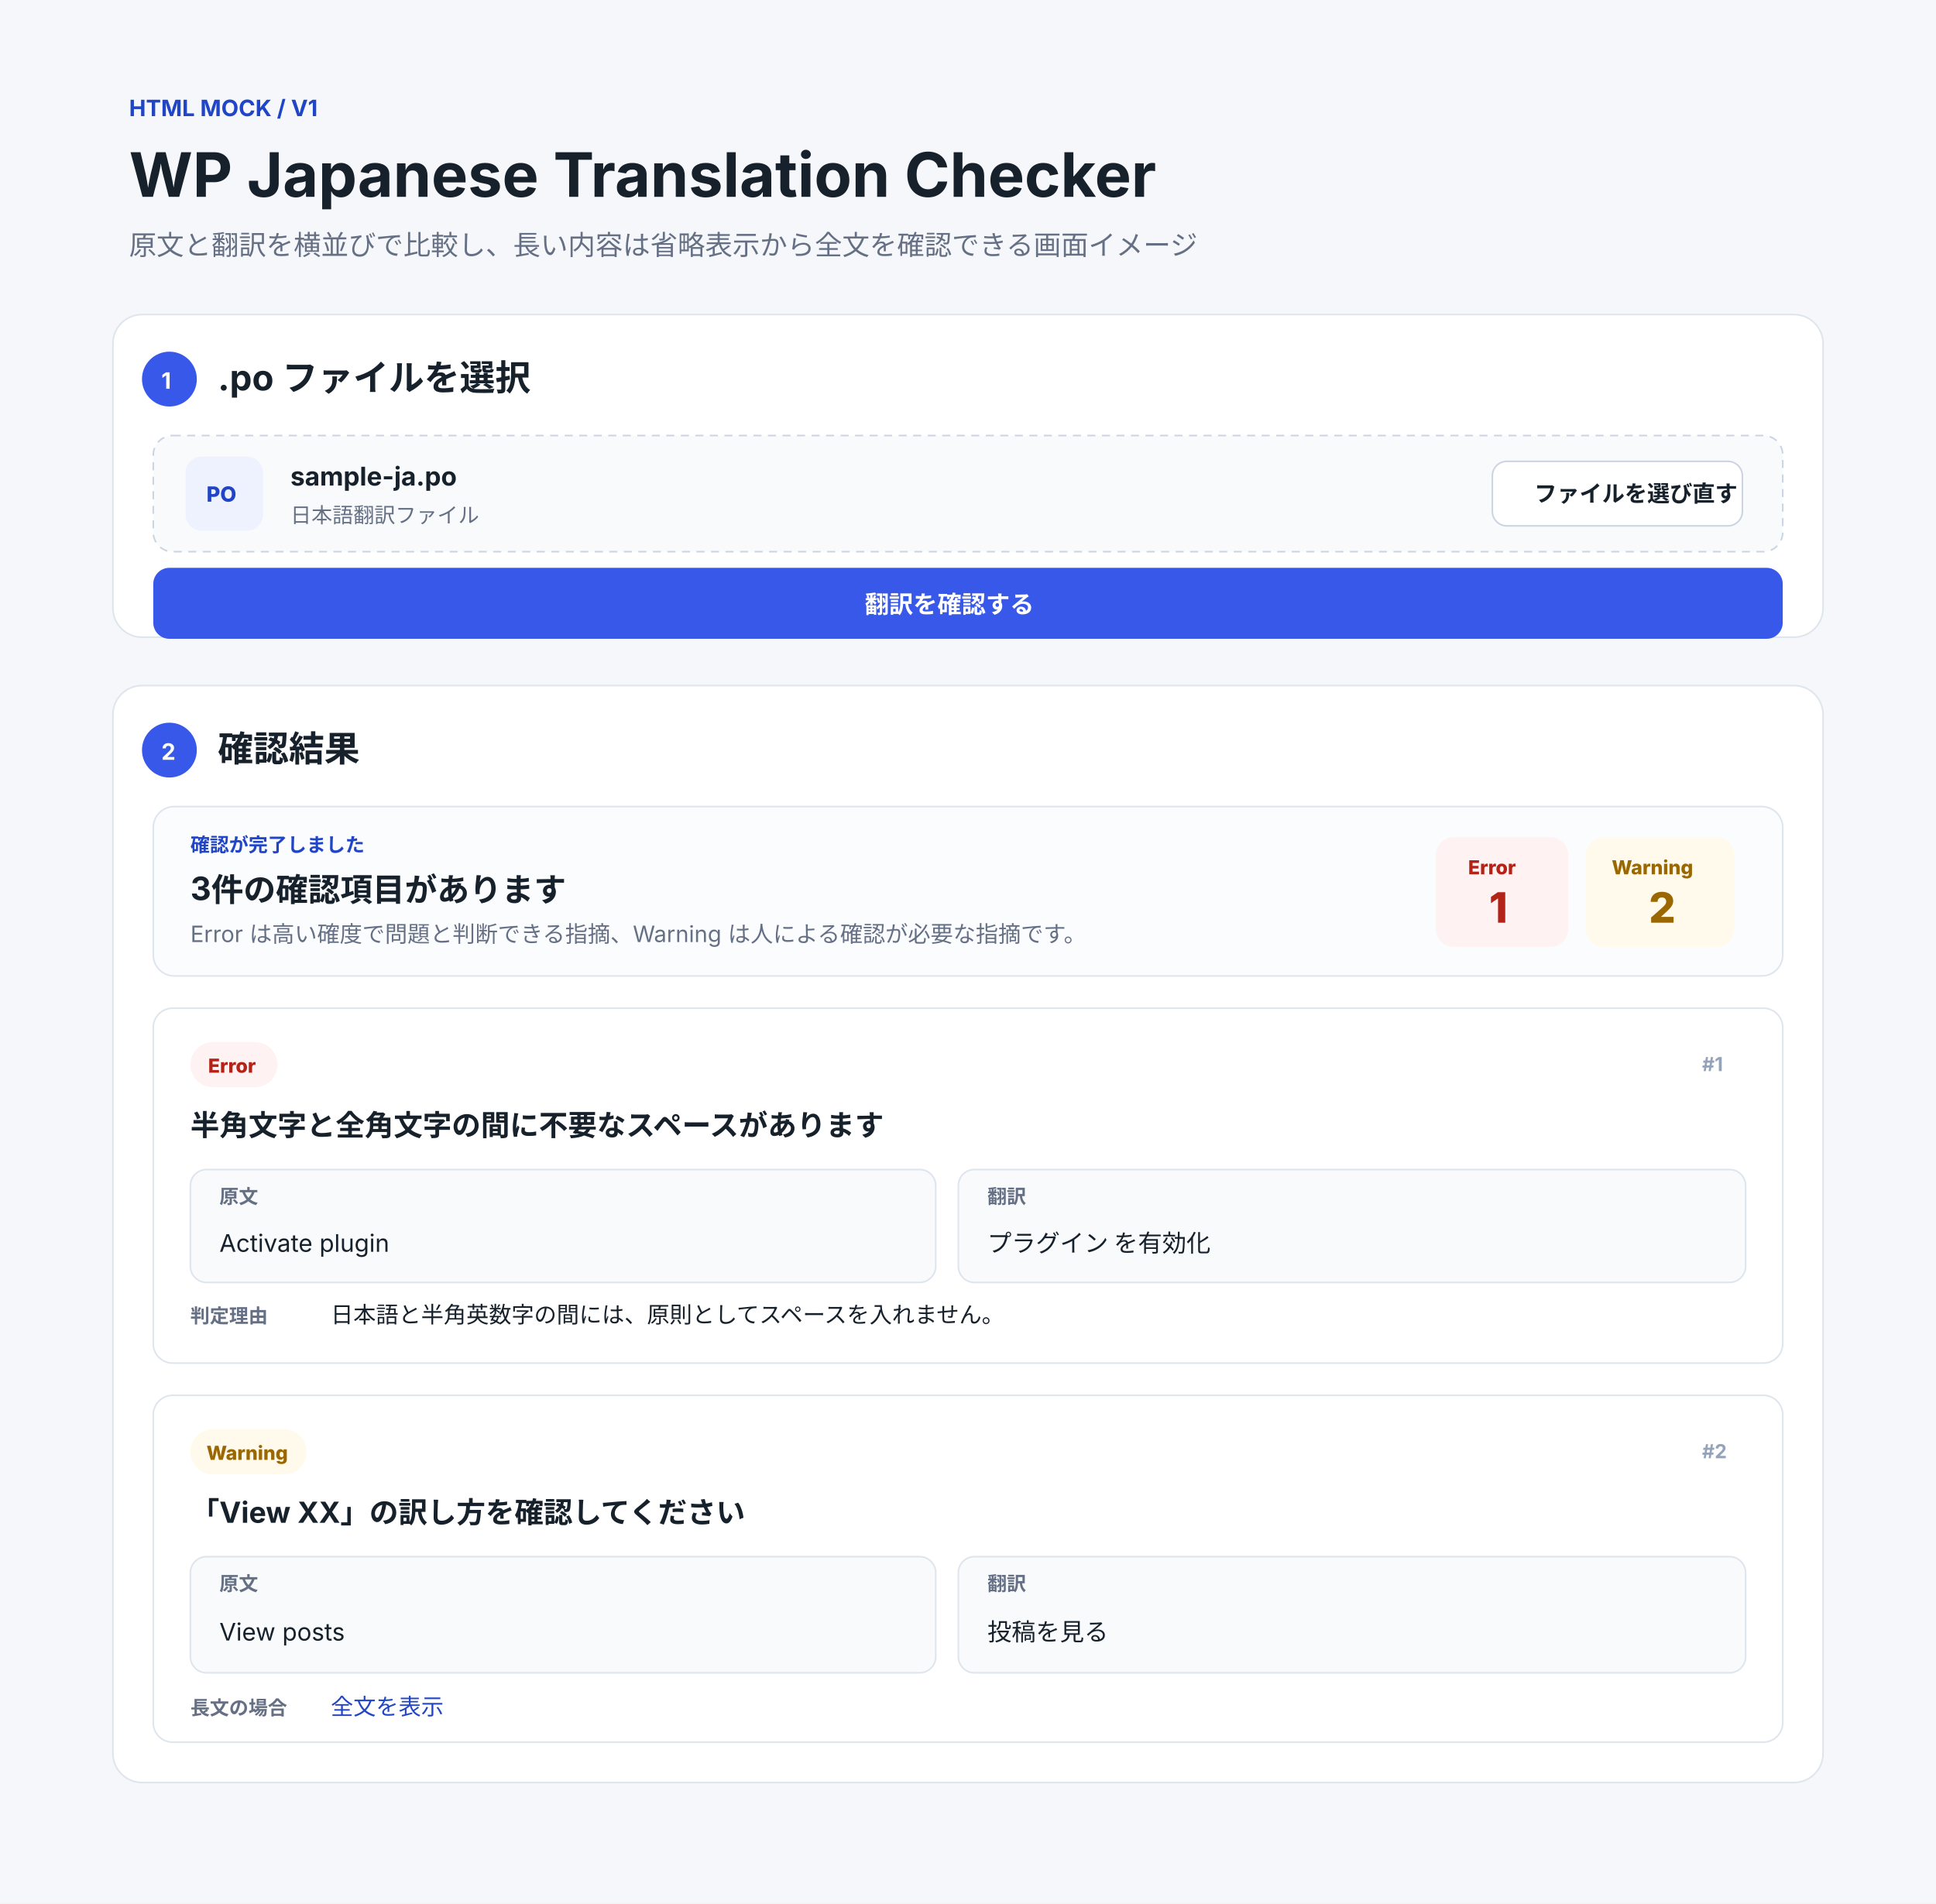
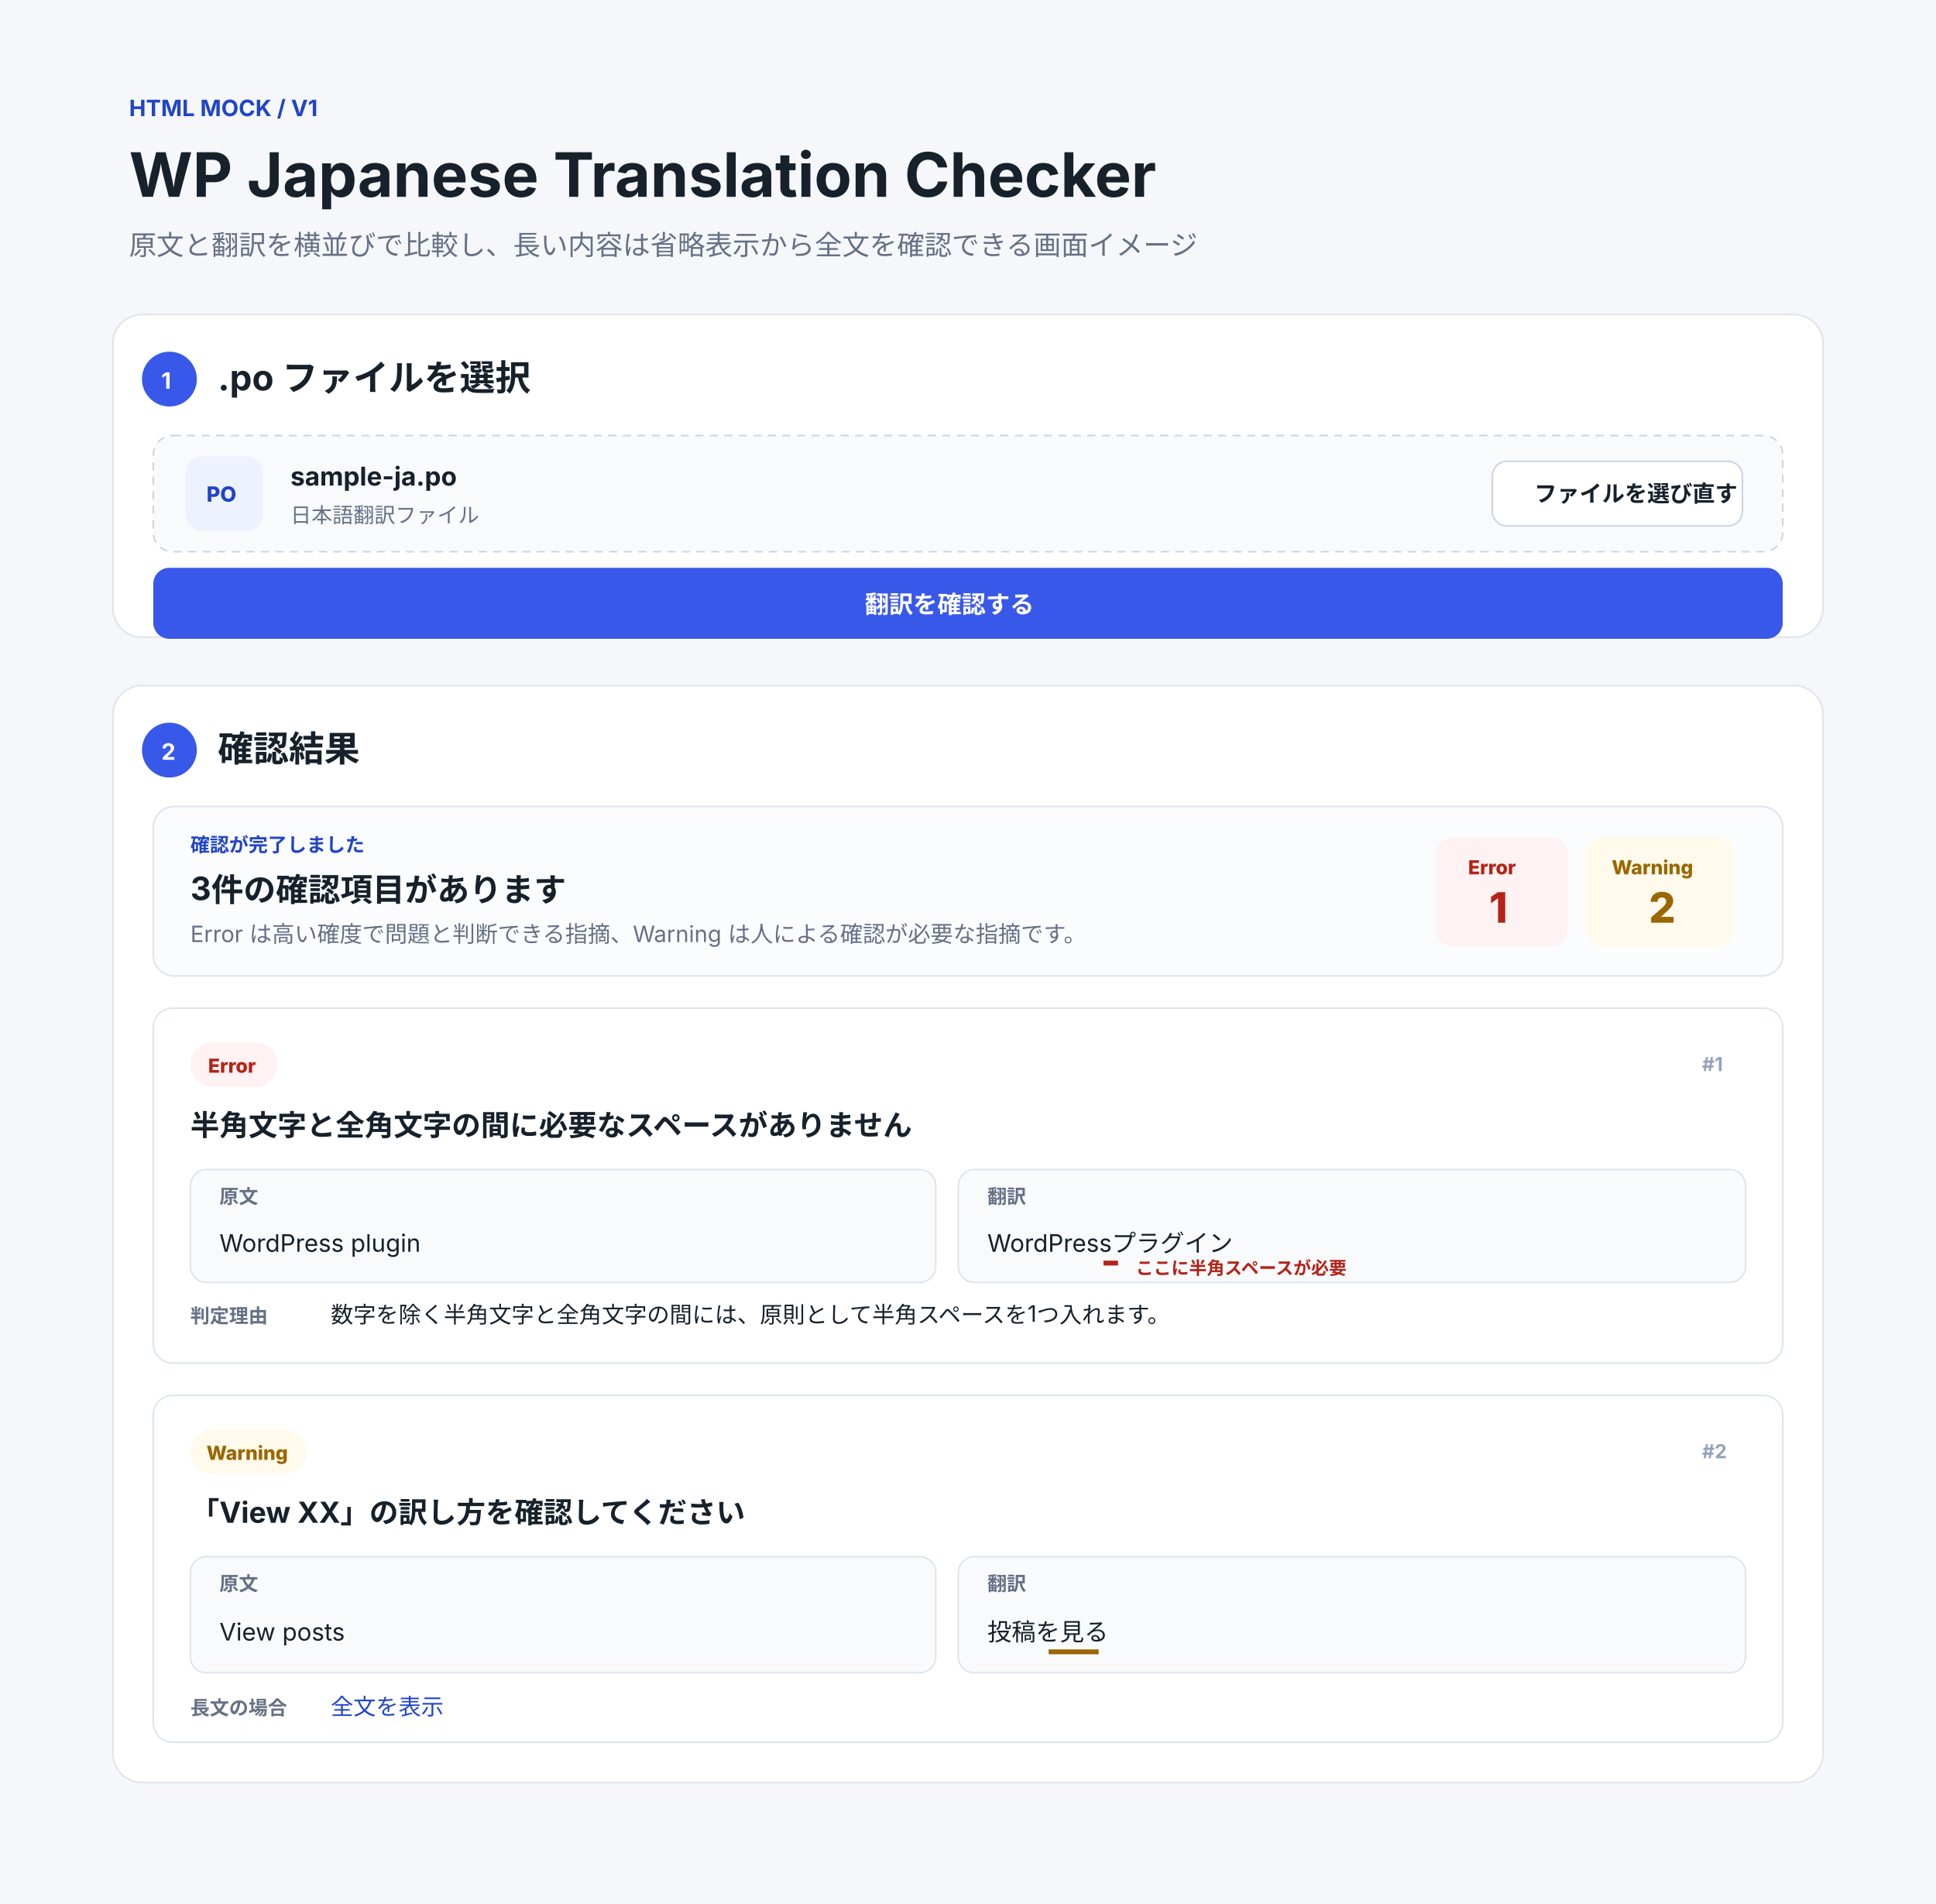
<svg xmlns="http://www.w3.org/2000/svg" width="1200" height="1180" viewBox="0 0 1200 1180" role="img" aria-labelledby="title desc">
  <rect width="1200" height="1180" fill="#f5f7fa" />
  <g font-family="-apple-system,BlinkMacSystemFont,'Segoe UI','Hiragino Sans','Yu Gothic',Meiryo,sans-serif" fill="#17212b">
    <text x="80" y="72" font-size="14" font-weight="700" fill="#2145c7">HTML MOCK / V1</text>
    <text x="80" y="122" font-size="38" font-weight="700">WP Japanese Translation Checker</text>
    <text x="80" y="158" font-size="17" fill="#667085">原文と翻訳を横並びで比較し、長い内容は省略表示から全文を確認できる画面イメージ</text>
    <rect x="70" y="195" width="1060" height="200" rx="18" fill="#fff" stroke="#dfe5ec" />
    <circle cx="105" cy="235" r="17" fill="#3858e9" />
    <text x="100" y="241" font-size="14" font-weight="700" fill="#fff">1</text>
    <text x="135" y="242" font-size="22" font-weight="700">.po ファイルを選択</text>
    <rect x="95" y="270" width="1010" height="72" rx="12" fill="#f8fafc" stroke="#cbd5e1" stroke-dasharray="5 4" />
    <rect x="115" y="283" width="48" height="46" rx="10" fill="#eef2ff" />
    <text x="128" y="311" font-size="13" font-weight="800" fill="#2145c7">PO</text>
    <text x="180" y="301" font-size="16" font-weight="700">sample-ja.po</text>
    <text x="180" y="324" font-size="13" fill="#667085">日本語翻訳ファイル</text>
    <rect x="925" y="286" width="155" height="40" rx="9" fill="#fff" stroke="#cbd5e1" />
    <text x="951" y="311" font-size="14" font-weight="700">ファイルを選び直す</text>
    <rect x="95" y="352" width="1010" height="44" rx="10" fill="#3858e9" />
    <text x="536" y="380" font-size="15" font-weight="800" fill="#fff">翻訳を確認する</text>
    <rect x="70" y="425" width="1060" height="680" rx="18" fill="#fff" stroke="#dfe5ec" />
    <circle cx="105" cy="465" r="17" fill="#3858e9" />
    <text x="100" y="471" font-size="14" font-weight="700" fill="#fff">2</text>
    <text x="135" y="472" font-size="22" font-weight="700">確認結果</text>
    <rect x="95" y="500" width="1010" height="105" rx="13" fill="#fbfcfe" stroke="#dfe5ec" />
    <text x="118" y="528" font-size="12" font-weight="800" fill="#2145c7">確認が完了しました</text>
    <text x="118" y="558" font-size="20" font-weight="700">3件の確認項目があります</text>
    <text x="118" y="584" font-size="14" fill="#667085">Error は高い確度で問題と判断できる指摘、Warning は人による確認が必要な指摘です。</text>
    <rect x="890" y="519" width="82" height="68" rx="11" fill="#fef3f2" />
    <text x="910" y="542" font-size="12" font-weight="800" fill="#b42318">Error</text>
    <text x="923" y="572" font-size="26" font-weight="800" fill="#b42318">1</text>
    <rect x="983" y="519" width="92" height="68" rx="11" fill="#fffaeb" />
    <text x="999" y="542" font-size="12" font-weight="800" fill="#9a6700">Warning</text>
    <text x="1022" y="572" font-size="26" font-weight="800" fill="#9a6700">2</text>
    <rect x="95" y="625" width="1010" height="220" rx="12" fill="#fff" stroke="#dfe5ec" />
    <rect x="118" y="646" width="54" height="28" rx="14" fill="#fef3f2" />
    <text x="129" y="665" font-size="12" font-weight="800" fill="#b42318">Error</text>
    <text x="1055" y="664" font-size="12" font-weight="700" fill="#94a3b8">#1</text>
-     <text x="118" y="704" font-size="18" font-weight="700">半角文字と全角文字の間に不要なスペースがあります</text>
+     <text x="118" y="704" font-size="18" font-weight="700">半角文字と全角文字の間に必要なスペースがありません</text>
    <rect x="118" y="725" width="462" height="70" rx="10" fill="#f8fafc" stroke="#dfe5ec" />
    <text x="136" y="746" font-size="12" font-weight="800" fill="#667085">原文</text>
-     <text x="136" y="776" font-size="15">Activate plugin</text>
+     <text x="136" y="776" font-size="15">WordPress plugin</text>
    <rect x="594" y="725" width="488" height="70" rx="10" fill="#f8fafc" stroke="#dfe5ec" />
    <text x="612" y="746" font-size="12" font-weight="800" fill="#667085">翻訳</text>
-     <text x="612" y="776" font-size="15">プラグイン を有効化</text>
+     <text x="612" y="776" font-size="15">WordPressプラグイン</text>
+     <line x1="684" y1="783" x2="693" y2="783" stroke="#b42318" stroke-width="3" />
+     <text x="704" y="790" font-size="11" font-weight="700" fill="#b42318">ここに半角スペースが必要</text>
    <text x="118" y="820" font-size="12" font-weight="800" fill="#667085">判定理由</text>
-     <text x="205" y="820" font-size="14">日本語と半角英数字の間には、原則としてスペースを入れません。</text>
+     <text x="205" y="820" font-size="14">数字を除く半角文字と全角文字の間には、原則として半角スペースを1つ入れます。</text>
    <rect x="95" y="865" width="1010" height="215" rx="12" fill="#fff" stroke="#dfe5ec" />
    <rect x="118" y="886" width="72" height="28" rx="14" fill="#fffaeb" />
    <text x="128" y="905" font-size="12" font-weight="800" fill="#9a6700">Warning</text>
    <text x="1055" y="904" font-size="12" font-weight="700" fill="#94a3b8">#2</text>
    <text x="118" y="944" font-size="18" font-weight="700">「View XX」の訳し方を確認してください</text>
    <rect x="118" y="965" width="462" height="72" rx="10" fill="#f8fafc" stroke="#dfe5ec" />
    <text x="136" y="986" font-size="12" font-weight="800" fill="#667085">原文</text>
    <text x="136" y="1017" font-size="15">View posts</text>
    <rect x="594" y="965" width="488" height="72" rx="10" fill="#f8fafc" stroke="#dfe5ec" />
    <text x="612" y="986" font-size="12" font-weight="800" fill="#667085">翻訳</text>
    <text x="612" y="1017" font-size="15">投稿を見る</text>
+     <line x1="650" y1="1024" x2="681" y2="1024" stroke="#9a6700" stroke-width="3" />
    <text x="118" y="1063" font-size="12" font-weight="800" fill="#667085">長文の場合</text>
    <text x="205" y="1063" font-size="14" fill="#2145c7">全文を表示</text>
  </g>
</svg>
